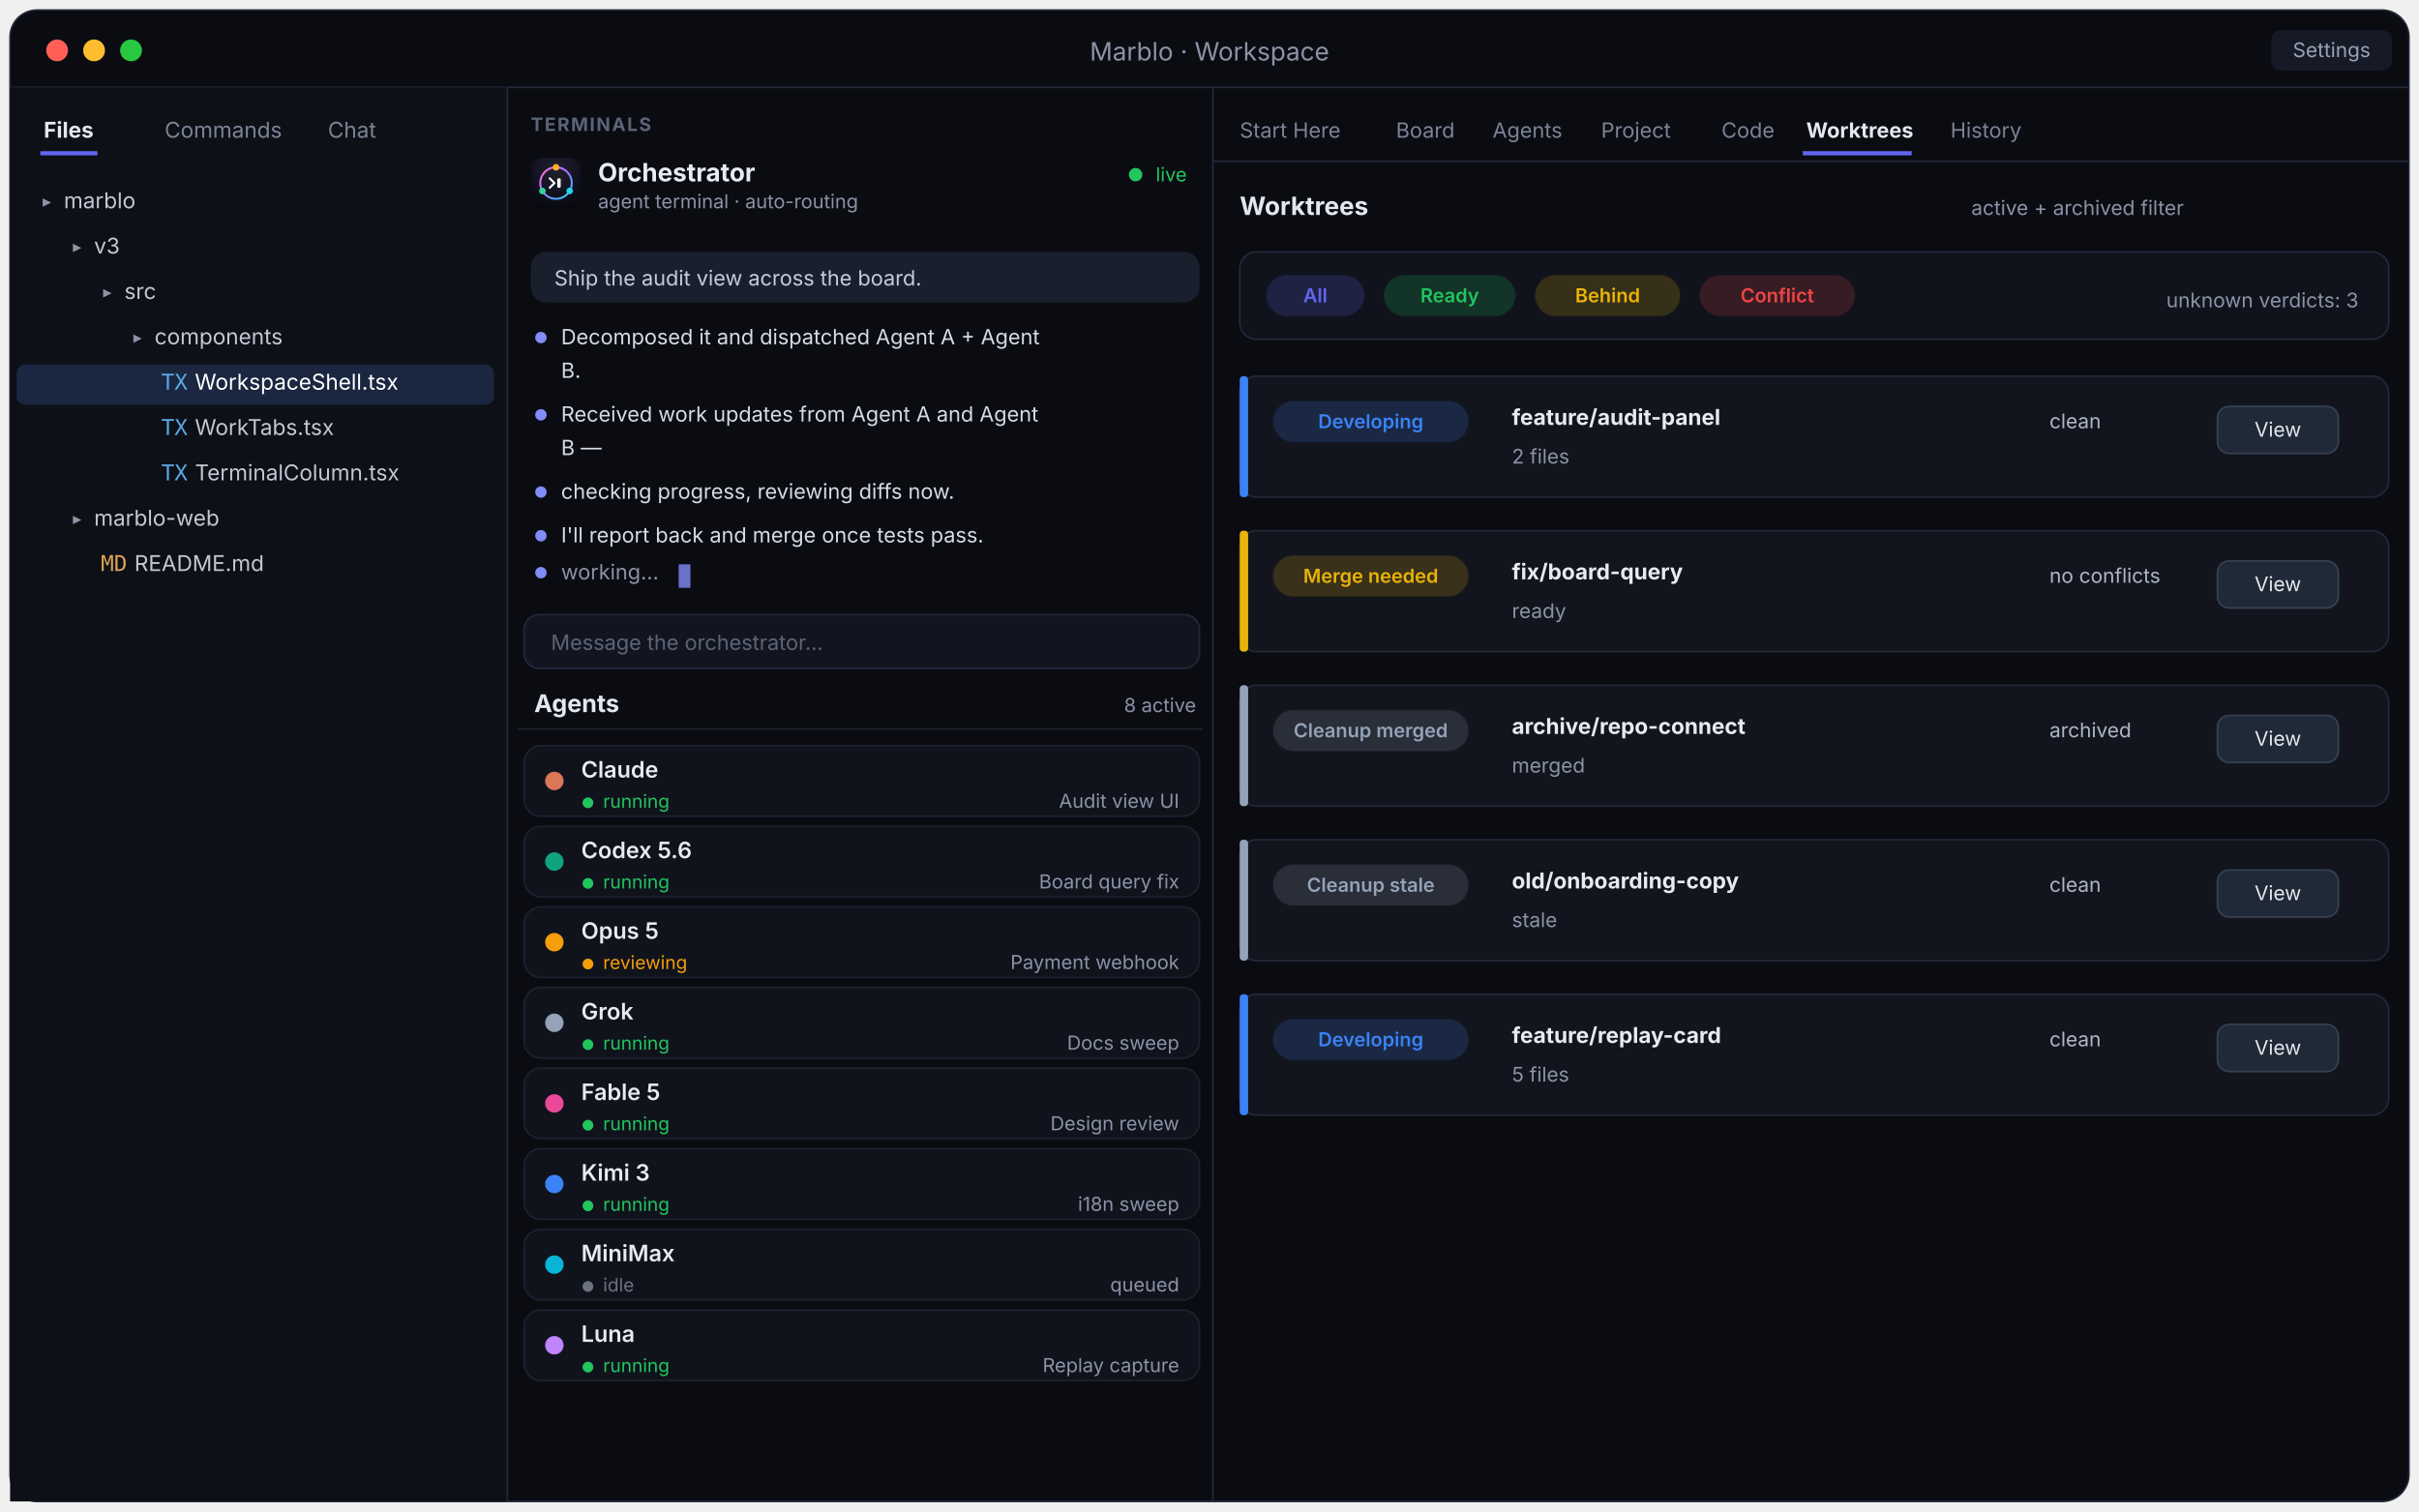
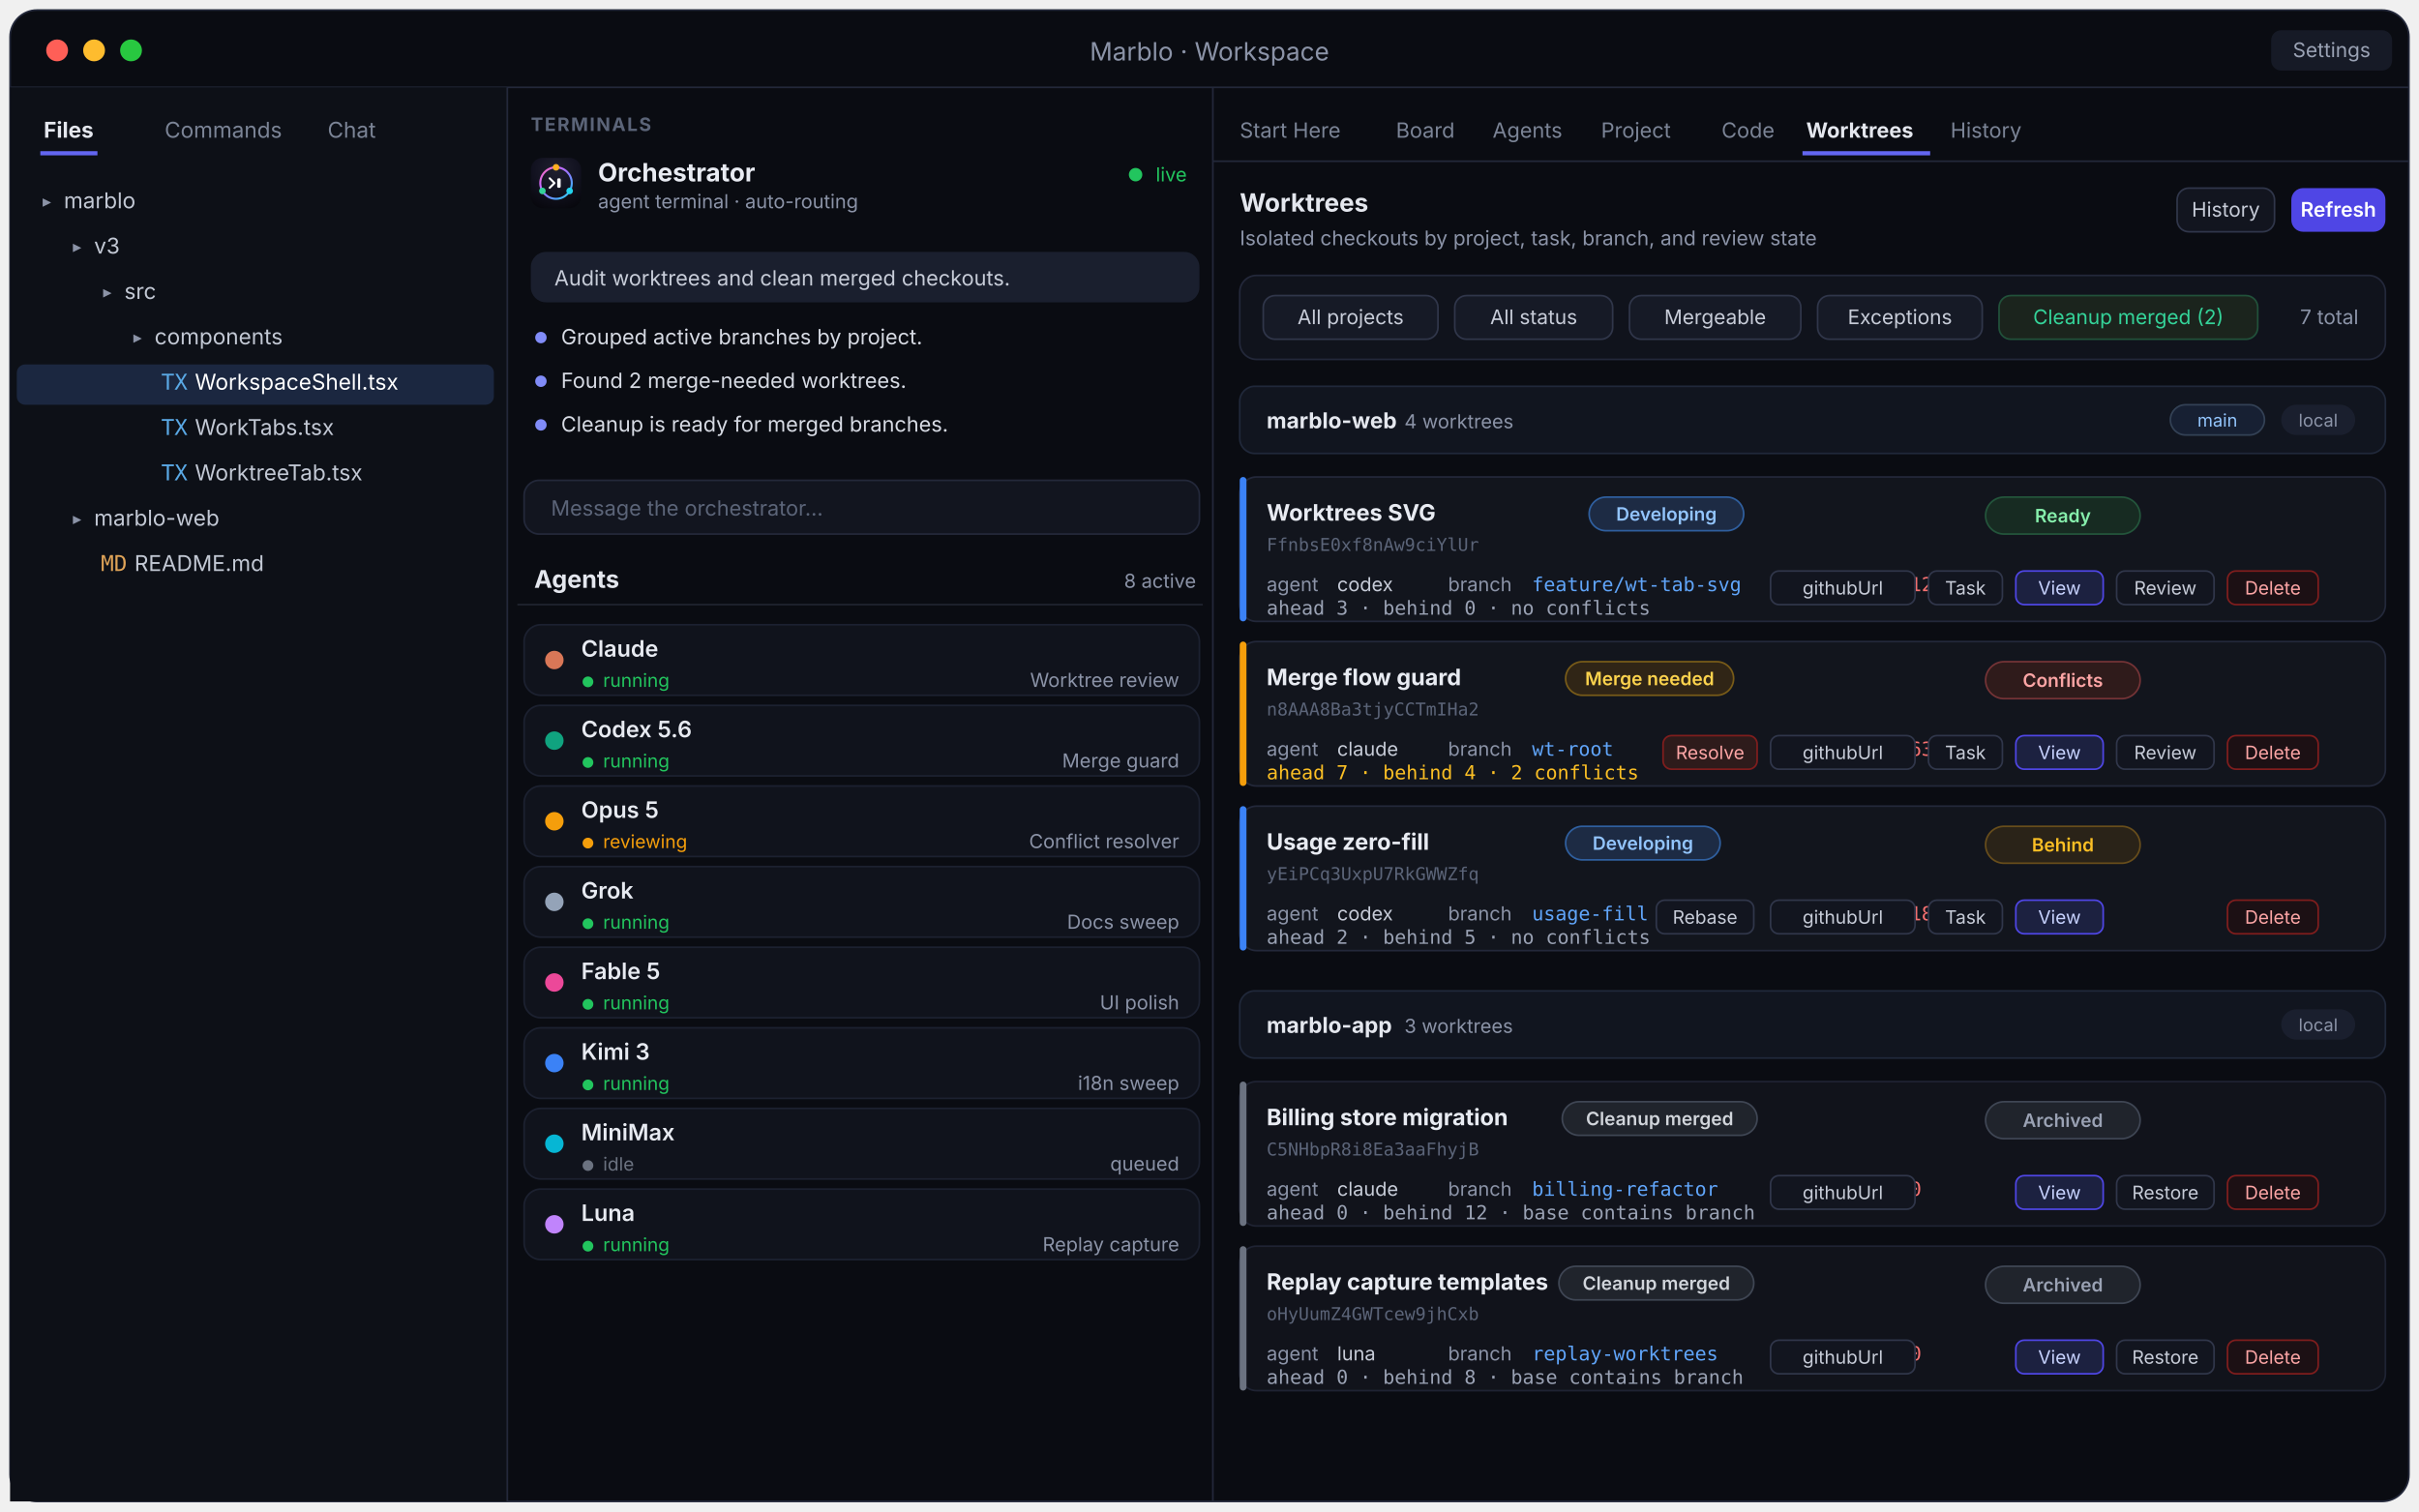
- <svg xmlns="http://www.w3.org/2000/svg" viewBox="0 0 1440 900" width="1440" height="900">
+ <svg xmlns="http://www.w3.org/2000/svg" viewBox="0 0 1440 900" width="1440" height="900" role="img" aria-label="Marblo workspace Worktrees tab mockup">
+   <defs>
+     <linearGradient id="brandMark" gradientUnits="userSpaceOnUse" x1="14" y1="12" x2="50" y2="52">
+       <stop offset="0" stop-color="#FF6FB5" />
+       <stop offset="0.3" stop-color="#C86BFF" />
+       <stop offset="0.55" stop-color="#8A7CFF" />
+       <stop offset="0.8" stop-color="#4AA8FF" />
+       <stop offset="1" stop-color="#38E0E8" />
+     </linearGradient>
+     <radialGradient id="markBg" cx="50%" cy="24%" r="80%">
+       <stop offset="0%" stop-color="#20202f" />
+       <stop offset="55%" stop-color="#121220" />
+       <stop offset="100%" stop-color="#08080e" />
+     </radialGradient>
+     <style>
+       .ui { font-family: system-ui, -apple-system, "Segoe UI", sans-serif; }
+       .mono { font-family: ui-monospace, "SF Mono", Menlo, monospace; }
+       .muted { fill: #8b93a7; }
+       .faint { fill: #5b6478; }
+       .text { fill: #e4e7ee; }
+       .soft { fill: #c2c8d4; }
+       .panel { fill: #10131c; stroke: #1c2130; }
+       .card { fill: #12151d; stroke: #23283a; }
+       .button { fill: #12151f; stroke: #30364a; }
+     </style>
+   </defs>
  <rect x="6" y="6" width="1428" height="888" rx="16" fill="#0a0c12" stroke="#23283a" />
  <circle cx="34" cy="30" r="6.5" fill="#ff5f57" />
  <circle cx="56" cy="30" r="6.5" fill="#febc2e" />
  <circle cx="78" cy="30" r="6.5" fill="#28c840" />
-   <text x="720" y="36" text-anchor="middle" font-size="15" fill="#8b93a7" font-family="system-ui,-apple-system,'Segoe UI',sans-serif">Marblo · Workspace</text>
+   <text x="720" y="36" text-anchor="middle" font-size="15" class="ui muted">Marblo · Workspace</text>
  <rect x="1352" y="18" width="72" height="24" rx="6" fill="#161a26" />
-   <text x="1388" y="34" text-anchor="middle" font-size="12" fill="#9aa2b4" font-family="system-ui,-apple-system,'Segoe UI',sans-serif">Settings</text>
+   <text x="1388" y="34" text-anchor="middle" font-size="12" class="ui" fill="#9aa2b4">Settings</text>
  <line x1="6" y1="52" x2="1434" y2="52" stroke="#23283a" />
  <rect x="6" y="52" width="296" height="842" fill="#0d1017" />
  <line x1="302" y1="52" x2="302" y2="894" stroke="#23283a" />
-   <text x="26" y="82" font-size="13" font-weight="700" fill="#e4e7ee" font-family="system-ui,-apple-system,'Segoe UI',sans-serif">Files</text>
+   <text x="26" y="82" font-size="13" font-weight="700" class="ui text">Files</text>
  <rect x="24" y="90" width="34" height="2.5" fill="#6366f1" />
-   <text x="98" y="82" font-size="13" fill="#7b8496" font-family="system-ui,-apple-system,'Segoe UI',sans-serif">Commands</text>
-   <text x="195.2" y="82" font-size="13" fill="#7b8496" font-family="system-ui,-apple-system,'Segoe UI',sans-serif">Chat</text>
-   <text x="24" y="124" font-size="13" fill="#8b93a7" font-family="ui-monospace,'SF Mono',Menlo,monospace">▸</text>
-   <text x="38" y="124" font-size="13" fill="#c2c8d4" font-family="system-ui,-apple-system,'Segoe UI',sans-serif">marblo</text>
-   <text x="42" y="151" font-size="13" fill="#8b93a7" font-family="ui-monospace,'SF Mono',Menlo,monospace">▸</text>
-   <text x="56" y="151" font-size="13" fill="#c2c8d4" font-family="system-ui,-apple-system,'Segoe UI',sans-serif">v3</text>
-   <text x="60" y="178" font-size="13" fill="#8b93a7" font-family="ui-monospace,'SF Mono',Menlo,monospace">▸</text>
-   <text x="74" y="178" font-size="13" fill="#c2c8d4" font-family="system-ui,-apple-system,'Segoe UI',sans-serif">src</text>
-   <text x="78" y="205" font-size="13" fill="#8b93a7" font-family="ui-monospace,'SF Mono',Menlo,monospace">▸</text>
-   <text x="92" y="205" font-size="13" fill="#c2c8d4" font-family="system-ui,-apple-system,'Segoe UI',sans-serif">components</text>
+   <text x="98" y="82" font-size="13" class="ui" fill="#7b8496">Commands</text>
+   <text x="195" y="82" font-size="13" class="ui" fill="#7b8496">Chat</text>
+   <text x="24" y="124" font-size="13" class="mono muted">▸</text>
+   <text x="38" y="124" font-size="13" class="ui soft">marblo</text>
+   <text x="42" y="151" font-size="13" class="mono muted">▸</text>
+   <text x="56" y="151" font-size="13" class="ui soft">v3</text>
+   <text x="60" y="178" font-size="13" class="mono muted">▸</text>
+   <text x="74" y="178" font-size="13" class="ui soft">src</text>
+   <text x="78" y="205" font-size="13" class="mono muted">▸</text>
+   <text x="92" y="205" font-size="13" class="ui soft">components</text>
  <rect x="10" y="217" width="284" height="24" rx="5" fill="#1b2740" />
-   <text x="96" y="232" font-size="13" fill="#5aa9e6" font-family="ui-monospace,'SF Mono',Menlo,monospace">TX</text>
-   <text x="116" y="232" font-size="13" fill="#fff" font-family="system-ui,-apple-system,'Segoe UI',sans-serif">WorkspaceShell.tsx</text>
-   <text x="96" y="259" font-size="13" fill="#5aa9e6" font-family="ui-monospace,'SF Mono',Menlo,monospace">TX</text>
-   <text x="116" y="259" font-size="13" fill="#c2c8d4" font-family="system-ui,-apple-system,'Segoe UI',sans-serif">WorkTabs.tsx</text>
-   <text x="96" y="286" font-size="13" fill="#5aa9e6" font-family="ui-monospace,'SF Mono',Menlo,monospace">TX</text>
-   <text x="116" y="286" font-size="13" fill="#c2c8d4" font-family="system-ui,-apple-system,'Segoe UI',sans-serif">TerminalColumn.tsx</text>
-   <text x="42" y="313" font-size="13" fill="#8b93a7" font-family="ui-monospace,'SF Mono',Menlo,monospace">▸</text>
-   <text x="56" y="313" font-size="13" fill="#c2c8d4" font-family="system-ui,-apple-system,'Segoe UI',sans-serif">marblo-web</text>
-   <text x="60" y="340" font-size="13" fill="#e0a458" font-family="ui-monospace,'SF Mono',Menlo,monospace">MD</text>
-   <text x="80" y="340" font-size="13" fill="#c2c8d4" font-family="system-ui,-apple-system,'Segoe UI',sans-serif">README.md</text>
+   <text x="96" y="232" font-size="13" class="mono" fill="#5aa9e6">TX</text>
+   <text x="116" y="232" font-size="13" class="ui" fill="#fff">WorkspaceShell.tsx</text>
+   <text x="96" y="259" font-size="13" class="mono" fill="#5aa9e6">TX</text>
+   <text x="116" y="259" font-size="13" class="ui soft">WorkTabs.tsx</text>
+   <text x="96" y="286" font-size="13" class="mono" fill="#5aa9e6">TX</text>
+   <text x="116" y="286" font-size="13" class="ui soft">WorktreeTab.tsx</text>
+   <text x="42" y="313" font-size="13" class="mono muted">▸</text>
+   <text x="56" y="313" font-size="13" class="ui soft">marblo-web</text>
+   <text x="60" y="340" font-size="13" class="mono" fill="#e0a458">MD</text>
+   <text x="80" y="340" font-size="13" class="ui soft">README.md</text>
  <line x1="722" y1="52" x2="722" y2="894" stroke="#23283a" />
-   <text x="316" y="78" font-size="11" font-weight="700" letter-spacing="0.08em" fill="#5b6478" font-family="system-ui,-apple-system,'Segoe UI',sans-serif">TERMINALS</text>
+   <text x="316" y="78" font-size="11" font-weight="700" letter-spacing="0.08em" class="ui faint">TERMINALS</text>
  <svg x="316" y="94" width="30" height="30" viewBox="0 0 64 64">
-     <defs>
-       <radialGradient id="mbg-316-94" cx="50%" cy="24%" r="80%">
-         <stop offset="0%" stop-color="#20202f" />
-         <stop offset="55%" stop-color="#121220" />
-         <stop offset="100%" stop-color="#08080e" />
-       </radialGradient>
-       <linearGradient id="mspec-316-94" gradientUnits="userSpaceOnUse" x1="14" y1="12" x2="50" y2="52">
-         <stop offset="0" stop-color="#FF6FB5" />
-         <stop offset="0.3" stop-color="#C86BFF" />
-         <stop offset="0.55" stop-color="#8A7CFF" />
-         <stop offset="0.8" stop-color="#4AA8FF" />
-         <stop offset="1" stop-color="#38E0E8" />
-       </linearGradient>
-     </defs>
-     <rect width="64" height="64" rx="15" fill="url(#mbg-316-94)" />
-     <circle cx="32" cy="32" r="20" fill="none" stroke="url(#mspec-316-94)" stroke-width="2.6" />
+     <rect width="64" height="64" rx="15" fill="url(#markBg)" />
+     <circle cx="32" cy="32" r="20" fill="none" stroke="url(#brandMark)" stroke-width="2.6" />
    <path d="M24 26 L30 32 L24 38" fill="none" stroke="#fff" stroke-width="2.6" stroke-linecap="round" stroke-linejoin="round" />
    <rect x="33.5" y="26" width="4.4" height="12" rx="1.6" fill="#fff" />
    <circle cx="32" cy="12" r="4.2" fill="#FFB020" />
    <circle cx="49.3" cy="42" r="4.2" fill="#22D3EE" />
    <circle cx="14.7" cy="42" r="4.2" fill="#34D399" />
  </svg>
-   <text x="356" y="108" font-size="15" font-weight="700" fill="#e8ebf2" font-family="system-ui,-apple-system,'Segoe UI',sans-serif">Orchestrator</text>
-   <text x="356" y="124" font-size="11.5" fill="#8b93a7" font-family="system-ui,-apple-system,'Segoe UI',sans-serif">agent terminal · auto-routing</text>
+   <text x="356" y="108" font-size="15" font-weight="700" class="ui" fill="#e8ebf2">Orchestrator</text>
+   <text x="356" y="124" font-size="11.5" class="ui muted">agent terminal · auto-routing</text>
  <circle cx="676" cy="104" r="4" fill="#22c55e" />
-   <text x="688" y="108" font-size="11.5" fill="#22c55e" font-family="system-ui,-apple-system,'Segoe UI',sans-serif">live</text>
+   <text x="688" y="108" font-size="11.5" class="ui" fill="#22c55e">live</text>
  <rect x="316" y="150" width="398" height="30" rx="9" fill="#1a1f2e" />
-   <text x="330" y="170" font-size="12.5" fill="#c7ccd8" font-family="system-ui,-apple-system,'Segoe UI',sans-serif">Ship the audit view across the board.</text>
+   <text x="330" y="170" font-size="12.5" class="ui" fill="#c7ccd8">Audit worktrees and clean merged checkouts.</text>
  <circle cx="322" cy="201" r="3.4" fill="#818cf8" />
-   <text x="334" y="205" font-size="12.5" fill="#d7dbe4" font-family="system-ui,-apple-system,'Segoe UI',sans-serif">Decomposed it and dispatched Agent A + Agent</text>
-   <circle cx="322" cy="247" r="3.4" fill="#818cf8" />
-   <text x="334" y="251" font-size="12.5" fill="#d7dbe4" font-family="system-ui,-apple-system,'Segoe UI',sans-serif">Received work updates from Agent A and Agent</text>
-   <circle cx="322" cy="293" r="3.4" fill="#818cf8" />
-   <text x="334" y="297" font-size="12.5" fill="#d7dbe4" font-family="system-ui,-apple-system,'Segoe UI',sans-serif">checking progress, reviewing diffs now.</text>
-   <circle cx="322" cy="319" r="3.4" fill="#818cf8" />
-   <text x="334" y="323" font-size="12.5" fill="#d7dbe4" font-family="system-ui,-apple-system,'Segoe UI',sans-serif">I'll report back and merge once tests pass.</text>
-   <circle cx="322" cy="341" r="3.4" fill="#818cf8" />
-   <text x="334" y="345" font-size="12.5" fill="#8b93a7" font-family="system-ui,-apple-system,'Segoe UI',sans-serif">working…</text>
-   <text x="334" y="225" font-size="12.5" fill="#d7dbe4" font-family="system-ui,-apple-system,'Segoe UI',sans-serif">B.</text>
-   <text x="334" y="271" font-size="12.5" fill="#d7dbe4" font-family="system-ui,-apple-system,'Segoe UI',sans-serif">B —</text>
-   <rect x="404" y="336" width="7" height="14" fill="#818cf8" opacity="0.8" />
-   <rect x="312" y="366" width="402" height="32" rx="9" fill="#12151f" stroke="#23283a" />
-   <text x="328" y="387" font-size="12.5" fill="#5b6478" font-family="system-ui,-apple-system,'Segoe UI',sans-serif">Message the orchestrator…</text>
-   <text x="318" y="424" font-size="14.5" font-weight="700" fill="#e4e7ee" font-family="system-ui,-apple-system,'Segoe UI',sans-serif">Agents</text>
-   <text x="712" y="424" text-anchor="end" font-size="11.5" fill="#8b93a7" font-family="system-ui,-apple-system,'Segoe UI',sans-serif">8 active</text>
-   <line x1="308" y1="434" x2="716" y2="434" stroke="#20242f" />
-   <rect x="312" y="444" width="402" height="42" rx="10" fill="#10131c" stroke="#1c2130" />
-   <circle cx="330" cy="465" r="5.5" fill="#d97757" />
-   <text x="346" y="463" font-size="13.5" font-weight="600" fill="#e7eaf1" font-family="system-ui,-apple-system,'Segoe UI',sans-serif">Claude</text>
-   <circle cx="350" cy="478" r="3.2" fill="#22c55e" />
-   <text x="359" y="481" font-size="11" fill="#22c55e" font-family="system-ui,-apple-system,'Segoe UI',sans-serif">running</text>
-   <text x="702" y="481" text-anchor="end" font-size="11.5" fill="#8b93a7" font-family="system-ui,-apple-system,'Segoe UI',sans-serif">Audit view UI</text>
-   <rect x="312" y="492" width="402" height="42" rx="10" fill="#10131c" stroke="#1c2130" />
-   <circle cx="330" cy="513" r="5.5" fill="#10a37f" />
-   <text x="346" y="511" font-size="13.5" font-weight="600" fill="#e7eaf1" font-family="system-ui,-apple-system,'Segoe UI',sans-serif">Codex 5.6</text>
-   <circle cx="350" cy="526" r="3.2" fill="#22c55e" />
-   <text x="359" y="529" font-size="11" fill="#22c55e" font-family="system-ui,-apple-system,'Segoe UI',sans-serif">running</text>
-   <text x="702" y="529" text-anchor="end" font-size="11.5" fill="#8b93a7" font-family="system-ui,-apple-system,'Segoe UI',sans-serif">Board query fix</text>
-   <rect x="312" y="540" width="402" height="42" rx="10" fill="#10131c" stroke="#1c2130" />
-   <circle cx="330" cy="561" r="5.5" fill="#f59e0b" />
-   <text x="346" y="559" font-size="13.5" font-weight="600" fill="#e7eaf1" font-family="system-ui,-apple-system,'Segoe UI',sans-serif">Opus 5</text>
-   <circle cx="350" cy="574" r="3.2" fill="#f59e0b" />
-   <text x="359" y="577" font-size="11" fill="#f59e0b" font-family="system-ui,-apple-system,'Segoe UI',sans-serif">reviewing</text>
-   <text x="702" y="577" text-anchor="end" font-size="11.5" fill="#8b93a7" font-family="system-ui,-apple-system,'Segoe UI',sans-serif">Payment webhook</text>
-   <rect x="312" y="588" width="402" height="42" rx="10" fill="#10131c" stroke="#1c2130" />
-   <circle cx="330" cy="609" r="5.5" fill="#94a3b8" />
-   <text x="346" y="607" font-size="13.5" font-weight="600" fill="#e7eaf1" font-family="system-ui,-apple-system,'Segoe UI',sans-serif">Grok</text>
-   <circle cx="350" cy="622" r="3.2" fill="#22c55e" />
-   <text x="359" y="625" font-size="11" fill="#22c55e" font-family="system-ui,-apple-system,'Segoe UI',sans-serif">running</text>
-   <text x="702" y="625" text-anchor="end" font-size="11.5" fill="#8b93a7" font-family="system-ui,-apple-system,'Segoe UI',sans-serif">Docs sweep</text>
-   <rect x="312" y="636" width="402" height="42" rx="10" fill="#10131c" stroke="#1c2130" />
-   <circle cx="330" cy="657" r="5.5" fill="#ec4899" />
-   <text x="346" y="655" font-size="13.5" font-weight="600" fill="#e7eaf1" font-family="system-ui,-apple-system,'Segoe UI',sans-serif">Fable 5</text>
-   <circle cx="350" cy="670" r="3.2" fill="#22c55e" />
-   <text x="359" y="673" font-size="11" fill="#22c55e" font-family="system-ui,-apple-system,'Segoe UI',sans-serif">running</text>
-   <text x="702" y="673" text-anchor="end" font-size="11.5" fill="#8b93a7" font-family="system-ui,-apple-system,'Segoe UI',sans-serif">Design review</text>
-   <rect x="312" y="684" width="402" height="42" rx="10" fill="#10131c" stroke="#1c2130" />
-   <circle cx="330" cy="705" r="5.5" fill="#3b82f6" />
-   <text x="346" y="703" font-size="13.5" font-weight="600" fill="#e7eaf1" font-family="system-ui,-apple-system,'Segoe UI',sans-serif">Kimi 3</text>
-   <circle cx="350" cy="718" r="3.2" fill="#22c55e" />
-   <text x="359" y="721" font-size="11" fill="#22c55e" font-family="system-ui,-apple-system,'Segoe UI',sans-serif">running</text>
-   <text x="702" y="721" text-anchor="end" font-size="11.5" fill="#8b93a7" font-family="system-ui,-apple-system,'Segoe UI',sans-serif">i18n sweep</text>
-   <rect x="312" y="732" width="402" height="42" rx="10" fill="#10131c" stroke="#1c2130" />
-   <circle cx="330" cy="753" r="5.5" fill="#06b6d4" />
-   <text x="346" y="751" font-size="13.5" font-weight="600" fill="#e7eaf1" font-family="system-ui,-apple-system,'Segoe UI',sans-serif">MiniMax</text>
-   <circle cx="350" cy="766" r="3.2" fill="#6b7280" />
-   <text x="359" y="769" font-size="11" fill="#6b7280" font-family="system-ui,-apple-system,'Segoe UI',sans-serif">idle</text>
-   <text x="702" y="769" text-anchor="end" font-size="11.5" fill="#8b93a7" font-family="system-ui,-apple-system,'Segoe UI',sans-serif">queued</text>
-   <rect x="312" y="780" width="402" height="42" rx="10" fill="#10131c" stroke="#1c2130" />
-   <circle cx="330" cy="801" r="5.5" fill="#c084fc" />
-   <text x="346" y="799" font-size="13.5" font-weight="600" fill="#e7eaf1" font-family="system-ui,-apple-system,'Segoe UI',sans-serif">Luna</text>
-   <circle cx="350" cy="814" r="3.2" fill="#22c55e" />
-   <text x="359" y="817" font-size="11" fill="#22c55e" font-family="system-ui,-apple-system,'Segoe UI',sans-serif">running</text>
-   <text x="702" y="817" text-anchor="end" font-size="11.5" fill="#8b93a7" font-family="system-ui,-apple-system,'Segoe UI',sans-serif">Replay capture</text>
-   <text x="738" y="82" font-size="12.5" font-weight="400" fill="#7b8496" font-family="system-ui,-apple-system,'Segoe UI',sans-serif">Start Here</text>
-   <text x="831" y="82" font-size="12.5" font-weight="400" fill="#7b8496" font-family="system-ui,-apple-system,'Segoe UI',sans-serif">Board</text>
-   <text x="888.5" y="82" font-size="12.5" font-weight="400" fill="#7b8496" font-family="system-ui,-apple-system,'Segoe UI',sans-serif">Agents</text>
-   <text x="953.1" y="82" font-size="12.5" font-weight="400" fill="#7b8496" font-family="system-ui,-apple-system,'Segoe UI',sans-serif">Project</text>
-   <text x="1024.8" y="82" font-size="12.5" font-weight="400" fill="#7b8496" font-family="system-ui,-apple-system,'Segoe UI',sans-serif">Code</text>
-   <text x="1075.2" y="82" font-size="12.5" font-weight="700" fill="#e4e7ee" font-family="system-ui,-apple-system,'Segoe UI',sans-serif">Worktrees</text>
-   <rect x="1073.2" y="90" width="64.8" height="2.5" fill="#6366f1" />
-   <text x="1161.1" y="82" font-size="12.5" font-weight="400" fill="#7b8496" font-family="system-ui,-apple-system,'Segoe UI',sans-serif">History</text>
-   <line x1="722" y1="96" x2="1434" y2="96" stroke="#23283a" />
-   <text x="738" y="128" font-size="15" font-weight="700" fill="#e4e7ee" font-family="system-ui,-apple-system,'Segoe UI',sans-serif">Worktrees</text>
-   <text x="1300" y="128" text-anchor="end" font-size="12" fill="#8b93a7" font-family="system-ui,-apple-system,'Segoe UI',sans-serif">active + archived filter</text>
-   <rect x="738" y="150" width="684" height="52" rx="10" fill="#10131c" stroke="#23283a" />
-   <rect x="754" y="164" width="58" height="24" rx="12" fill="#6366f1" opacity="0.18" stroke="#6366f1" stroke-opacity="0.35" />
-   <text x="783" y="180" text-anchor="middle" font-size="11.5" font-weight="600" fill="#6366f1" font-family="system-ui,-apple-system,'Segoe UI',sans-serif">All</text>
-   <rect x="824" y="164" width="78" height="24" rx="12" fill="#22c55e" opacity="0.18" stroke="#22c55e" stroke-opacity="0.35" />
-   <text x="863" y="180" text-anchor="middle" font-size="11.5" font-weight="600" fill="#22c55e" font-family="system-ui,-apple-system,'Segoe UI',sans-serif">Ready</text>
-   <rect x="914" y="164" width="86" height="24" rx="12" fill="#eab308" opacity="0.18" stroke="#eab308" stroke-opacity="0.35" />
-   <text x="957" y="180" text-anchor="middle" font-size="11.5" font-weight="600" fill="#eab308" font-family="system-ui,-apple-system,'Segoe UI',sans-serif">Behind</text>
-   <rect x="1012" y="164" width="92" height="24" rx="12" fill="#ef4444" opacity="0.18" stroke="#ef4444" stroke-opacity="0.35" />
-   <text x="1058" y="180" text-anchor="middle" font-size="11.5" font-weight="600" fill="#ef4444" font-family="system-ui,-apple-system,'Segoe UI',sans-serif">Conflict</text>
-   <text x="1404" y="183" text-anchor="end" font-size="12" fill="#8b93a7" font-family="system-ui,-apple-system,'Segoe UI',sans-serif">unknown verdicts: 3</text>
-   <rect x="738" y="224" width="684" height="72" rx="10" fill="#12151d" stroke="#23283a" />
-   <rect x="738" y="224" width="5" height="72" rx="2" fill="#3b82f6" />
-   <rect x="758" y="239" width="116" height="24" rx="12" fill="#3b82f6" opacity="0.18" stroke="#3b82f6" stroke-opacity="0.35" />
-   <text x="816" y="255" text-anchor="middle" font-size="11.5" font-weight="600" fill="#3b82f6" font-family="system-ui,-apple-system,'Segoe UI',sans-serif">Developing</text>
-   <text x="900" y="253" font-size="13" font-weight="700" fill="#e7eaf1" font-family="system-ui,-apple-system,'Segoe UI',sans-serif">feature/audit-panel</text>
-   <text x="900" y="276" font-size="12" fill="#8b93a7" font-family="system-ui,-apple-system,'Segoe UI',sans-serif">2 files</text>
-   <text x="1220" y="255" font-size="12" fill="#aeb6c6" font-family="system-ui,-apple-system,'Segoe UI',sans-serif">clean</text>
-   <rect x="1320" y="242" width="72" height="28" rx="7" fill="#1f2937" stroke="#374151" />
-   <text x="1356" y="260" text-anchor="middle" font-size="12" fill="#e5e7eb" font-family="system-ui,-apple-system,'Segoe UI',sans-serif">View</text>
-   <rect x="738" y="316" width="684" height="72" rx="10" fill="#12151d" stroke="#23283a" />
-   <rect x="738" y="316" width="5" height="72" rx="2" fill="#eab308" />
-   <rect x="758" y="331" width="116" height="24" rx="12" fill="#eab308" opacity="0.18" stroke="#eab308" stroke-opacity="0.35" />
-   <text x="816" y="347" text-anchor="middle" font-size="11.5" font-weight="600" fill="#eab308" font-family="system-ui,-apple-system,'Segoe UI',sans-serif">Merge needed</text>
-   <text x="900" y="345" font-size="13" font-weight="700" fill="#e7eaf1" font-family="system-ui,-apple-system,'Segoe UI',sans-serif">fix/board-query</text>
-   <text x="900" y="368" font-size="12" fill="#8b93a7" font-family="system-ui,-apple-system,'Segoe UI',sans-serif">ready</text>
-   <text x="1220" y="347" font-size="12" fill="#aeb6c6" font-family="system-ui,-apple-system,'Segoe UI',sans-serif">no conflicts</text>
-   <rect x="1320" y="334" width="72" height="28" rx="7" fill="#1f2937" stroke="#374151" />
-   <text x="1356" y="352" text-anchor="middle" font-size="12" fill="#e5e7eb" font-family="system-ui,-apple-system,'Segoe UI',sans-serif">View</text>
-   <rect x="738" y="408" width="684" height="72" rx="10" fill="#12151d" stroke="#23283a" />
-   <rect x="738" y="408" width="5" height="72" rx="2" fill="#94a3b8" />
-   <rect x="758" y="423" width="116" height="24" rx="12" fill="#94a3b8" opacity="0.18" stroke="#94a3b8" stroke-opacity="0.35" />
-   <text x="816" y="439" text-anchor="middle" font-size="11.5" font-weight="600" fill="#94a3b8" font-family="system-ui,-apple-system,'Segoe UI',sans-serif">Cleanup merged</text>
-   <text x="900" y="437" font-size="13" font-weight="700" fill="#e7eaf1" font-family="system-ui,-apple-system,'Segoe UI',sans-serif">archive/repo-connect</text>
-   <text x="900" y="460" font-size="12" fill="#8b93a7" font-family="system-ui,-apple-system,'Segoe UI',sans-serif">merged</text>
-   <text x="1220" y="439" font-size="12" fill="#aeb6c6" font-family="system-ui,-apple-system,'Segoe UI',sans-serif">archived</text>
-   <rect x="1320" y="426" width="72" height="28" rx="7" fill="#1f2937" stroke="#374151" />
-   <text x="1356" y="444" text-anchor="middle" font-size="12" fill="#e5e7eb" font-family="system-ui,-apple-system,'Segoe UI',sans-serif">View</text>
-   <rect x="738" y="500" width="684" height="72" rx="10" fill="#12151d" stroke="#23283a" />
-   <rect x="738" y="500" width="5" height="72" rx="2" fill="#94a3b8" />
-   <rect x="758" y="515" width="116" height="24" rx="12" fill="#94a3b8" opacity="0.18" stroke="#94a3b8" stroke-opacity="0.35" />
-   <text x="816" y="531" text-anchor="middle" font-size="11.5" font-weight="600" fill="#94a3b8" font-family="system-ui,-apple-system,'Segoe UI',sans-serif">Cleanup stale</text>
-   <text x="900" y="529" font-size="13" font-weight="700" fill="#e7eaf1" font-family="system-ui,-apple-system,'Segoe UI',sans-serif">old/onboarding-copy</text>
-   <text x="900" y="552" font-size="12" fill="#8b93a7" font-family="system-ui,-apple-system,'Segoe UI',sans-serif">stale</text>
-   <text x="1220" y="531" font-size="12" fill="#aeb6c6" font-family="system-ui,-apple-system,'Segoe UI',sans-serif">clean</text>
-   <rect x="1320" y="518" width="72" height="28" rx="7" fill="#1f2937" stroke="#374151" />
-   <text x="1356" y="536" text-anchor="middle" font-size="12" fill="#e5e7eb" font-family="system-ui,-apple-system,'Segoe UI',sans-serif">View</text>
-   <rect x="738" y="592" width="684" height="72" rx="10" fill="#12151d" stroke="#23283a" />
-   <rect x="738" y="592" width="5" height="72" rx="2" fill="#3b82f6" />
-   <rect x="758" y="607" width="116" height="24" rx="12" fill="#3b82f6" opacity="0.18" stroke="#3b82f6" stroke-opacity="0.35" />
-   <text x="816" y="623" text-anchor="middle" font-size="11.5" font-weight="600" fill="#3b82f6" font-family="system-ui,-apple-system,'Segoe UI',sans-serif">Developing</text>
-   <text x="900" y="621" font-size="13" font-weight="700" fill="#e7eaf1" font-family="system-ui,-apple-system,'Segoe UI',sans-serif">feature/replay-card</text>
-   <text x="900" y="644" font-size="12" fill="#8b93a7" font-family="system-ui,-apple-system,'Segoe UI',sans-serif">5 files</text>
-   <text x="1220" y="623" font-size="12" fill="#aeb6c6" font-family="system-ui,-apple-system,'Segoe UI',sans-serif">clean</text>
-   <rect x="1320" y="610" width="72" height="28" rx="7" fill="#1f2937" stroke="#374151" />
-   <text x="1356" y="628" text-anchor="middle" font-size="12" fill="#e5e7eb" font-family="system-ui,-apple-system,'Segoe UI',sans-serif">View</text>
+   <text x="334" y="205" font-size="12.5" class="ui" fill="#d7dbe4">Grouped active branches by project.</text>
+   <circle cx="322" cy="227" r="3.4" fill="#818cf8" />
+   <text x="334" y="231" font-size="12.5" class="ui" fill="#d7dbe4">Found 2 merge-needed worktrees.</text>
+   <circle cx="322" cy="253" r="3.4" fill="#818cf8" />
+   <text x="334" y="257" font-size="12.5" class="ui" fill="#d7dbe4">Cleanup is ready for merged branches.</text>
+   <rect x="312" y="286" width="402" height="32" rx="9" fill="#12151f" stroke="#23283a" />
+   <text x="328" y="307" font-size="12.5" class="ui faint">Message the orchestrator…</text>
+   <text x="318" y="350" font-size="14.5" font-weight="700" class="ui text">Agents</text>
+   <text x="712" y="350" text-anchor="end" font-size="11.5" class="ui muted">8 active</text>
+   <line x1="308" y1="360" x2="716" y2="360" stroke="#20242f" />
+   <g class="ui">
+     <rect x="312" y="372" width="402" height="42" rx="10" class="panel" />
+     <circle cx="330" cy="393" r="5.5" fill="#d97757" />
+     <text x="346" y="391" font-size="13.5" font-weight="600" fill="#e7eaf1">Claude</text>
+     <circle cx="350" cy="406" r="3.2" fill="#22c55e" />
+     <text x="359" y="409" font-size="11" fill="#22c55e">running</text>
+     <text x="702" y="409" text-anchor="end" font-size="11.5" fill="#8b93a7">Worktree review</text>
+     <rect x="312" y="420" width="402" height="42" rx="10" class="panel" />
+     <circle cx="330" cy="441" r="5.5" fill="#10a37f" />
+     <text x="346" y="439" font-size="13.5" font-weight="600" fill="#e7eaf1">Codex 5.6</text>
+     <circle cx="350" cy="454" r="3.2" fill="#22c55e" />
+     <text x="359" y="457" font-size="11" fill="#22c55e">running</text>
+     <text x="702" y="457" text-anchor="end" font-size="11.5" fill="#8b93a7">Merge guard</text>
+     <rect x="312" y="468" width="402" height="42" rx="10" class="panel" />
+     <circle cx="330" cy="489" r="5.5" fill="#f59e0b" />
+     <text x="346" y="487" font-size="13.5" font-weight="600" fill="#e7eaf1">Opus 5</text>
+     <circle cx="350" cy="502" r="3.2" fill="#f59e0b" />
+     <text x="359" y="505" font-size="11" fill="#f59e0b">reviewing</text>
+     <text x="702" y="505" text-anchor="end" font-size="11.5" fill="#8b93a7">Conflict resolver</text>
+     <rect x="312" y="516" width="402" height="42" rx="10" class="panel" />
+     <circle cx="330" cy="537" r="5.5" fill="#94a3b8" />
+     <text x="346" y="535" font-size="13.5" font-weight="600" fill="#e7eaf1">Grok</text>
+     <circle cx="350" cy="550" r="3.2" fill="#22c55e" />
+     <text x="359" y="553" font-size="11" fill="#22c55e">running</text>
+     <text x="702" y="553" text-anchor="end" font-size="11.5" fill="#8b93a7">Docs sweep</text>
+     <rect x="312" y="564" width="402" height="42" rx="10" class="panel" />
+     <circle cx="330" cy="585" r="5.5" fill="#ec4899" />
+     <text x="346" y="583" font-size="13.5" font-weight="600" fill="#e7eaf1">Fable 5</text>
+     <circle cx="350" cy="598" r="3.2" fill="#22c55e" />
+     <text x="359" y="601" font-size="11" fill="#22c55e">running</text>
+     <text x="702" y="601" text-anchor="end" font-size="11.5" fill="#8b93a7">UI polish</text>
+     <rect x="312" y="612" width="402" height="42" rx="10" class="panel" />
+     <circle cx="330" cy="633" r="5.5" fill="#3b82f6" />
+     <text x="346" y="631" font-size="13.5" font-weight="600" fill="#e7eaf1">Kimi 3</text>
+     <circle cx="350" cy="646" r="3.2" fill="#22c55e" />
+     <text x="359" y="649" font-size="11" fill="#22c55e">running</text>
+     <text x="702" y="649" text-anchor="end" font-size="11.5" fill="#8b93a7">i18n sweep</text>
+     <rect x="312" y="660" width="402" height="42" rx="10" class="panel" />
+     <circle cx="330" cy="681" r="5.5" fill="#06b6d4" />
+     <text x="346" y="679" font-size="13.5" font-weight="600" fill="#e7eaf1">MiniMax</text>
+     <circle cx="350" cy="694" r="3.2" fill="#6b7280" />
+     <text x="359" y="697" font-size="11" fill="#6b7280">idle</text>
+     <text x="702" y="697" text-anchor="end" font-size="11.5" fill="#8b93a7">queued</text>
+     <rect x="312" y="708" width="402" height="42" rx="10" class="panel" />
+     <circle cx="330" cy="729" r="5.5" fill="#c084fc" />
+     <text x="346" y="727" font-size="13.5" font-weight="600" fill="#e7eaf1">Luna</text>
+     <circle cx="350" cy="742" r="3.2" fill="#22c55e" />
+     <text x="359" y="745" font-size="11" fill="#22c55e">running</text>
+     <text x="702" y="745" text-anchor="end" font-size="11.5" fill="#8b93a7">Replay capture</text>
+   </g>
+   <g class="ui">
+     <text x="738" y="82" font-size="12.5" fill="#7b8496">Start Here</text>
+     <text x="831" y="82" font-size="12.5" fill="#7b8496">Board</text>
+     <text x="888.5" y="82" font-size="12.5" fill="#7b8496">Agents</text>
+     <text x="953.1" y="82" font-size="12.5" fill="#7b8496">Project</text>
+     <text x="1024.8" y="82" font-size="12.5" fill="#7b8496">Code</text>
+     <text x="1075.2" y="82" font-size="12.5" font-weight="700" fill="#e4e7ee">Worktrees</text>
+     <rect x="1073" y="90" width="76" height="2.5" fill="#6366f1" />
+     <text x="1161.1" y="82" font-size="12.5" fill="#7b8496">History</text>
+     <line x1="722" y1="96" x2="1434" y2="96" stroke="#23283a" />
+     <text x="738" y="126" font-size="15" font-weight="700" fill="#e4e7ee">Worktrees</text>
+     <text x="738" y="146" font-size="12" fill="#8b93a7">Isolated checkouts by project, task, branch, and review state</text>
+     <rect x="1296" y="112" width="58" height="26" rx="7" fill="#12151f" stroke="#30364a" />
+     <text x="1325" y="129" text-anchor="middle" font-size="12" fill="#c7ccd8">History</text>
+     <rect x="1364" y="112" width="56" height="26" rx="7" fill="#4f46e5" />
+     <text x="1392" y="129" text-anchor="middle" font-size="12" font-weight="600" fill="#fff">Refresh</text>
+     <rect x="738" y="164" width="682" height="50" rx="10" fill="#10131c" stroke="#23283a" />
+     <rect x="752" y="176" width="104" height="26" rx="7" fill="#161a26" stroke="#30364a" />
+     <text x="804" y="193" text-anchor="middle" font-size="12" fill="#c7ccd8">All projects</text>
+     <rect x="866" y="176" width="94" height="26" rx="7" fill="#161a26" stroke="#30364a" />
+     <text x="913" y="193" text-anchor="middle" font-size="12" fill="#c7ccd8">All status</text>
+     <rect x="970" y="176" width="102" height="26" rx="7" fill="#161a26" stroke="#30364a" />
+     <text x="1021" y="193" text-anchor="middle" font-size="12" fill="#c7ccd8">Mergeable</text>
+     <rect x="1082" y="176" width="98" height="26" rx="7" fill="#161a26" stroke="#30364a" />
+     <text x="1131" y="193" text-anchor="middle" font-size="12" fill="#c7ccd8">Exceptions</text>
+     <rect x="1190" y="176" width="154" height="26" rx="7" fill="#1b241d" stroke="#21513a" />
+     <text x="1267" y="193" text-anchor="middle" font-size="12" fill="#34d399">Cleanup merged (2)</text>
+     <text x="1404" y="193" text-anchor="end" font-size="12" fill="#8b93a7">7 total</text>
+     <rect x="738" y="230" width="682" height="40" rx="9" fill="#11151f" stroke="#20283a" />
+     <text x="754" y="255" font-size="13" font-weight="700" fill="#e4e7ee">marblo-web</text>
+     <text x="836" y="255" font-size="11.5" fill="#8b93a7">4 worktrees</text>
+     <rect x="1292" y="241" width="56" height="18" rx="9" fill="#172033" stroke="#334155" />
+     <text x="1320" y="254" text-anchor="middle" font-size="10.5" fill="#93c5fd">main</text>
+     <rect x="1358" y="241" width="44" height="18" rx="9" fill="#1a1f2e" />
+     <text x="1380" y="254" text-anchor="middle" font-size="10.5" fill="#8b93a7">local</text>
+   </g>
+   <g class="ui">
+     <rect x="738" y="284" width="682" height="86" rx="10" class="card" />
+     <rect x="738" y="284" width="4" height="86" rx="2" fill="#3b82f6" />
+     <text x="754" y="310" font-size="13.5" font-weight="700" fill="#e8ebf2">Worktrees SVG</text>
+     <rect x="946" y="296" width="92" height="20" rx="10" fill="#1d2b44" stroke="#2f5f9f" />
+     <text x="992" y="310" text-anchor="middle" font-size="11" font-weight="600" fill="#93c5fd">Developing</text>
+     <text x="754" y="328" font-size="10.5" class="mono" fill="#5b6478">FfnbsE0xf8nAw9ciYlUr</text>
+     <text x="754" y="352" font-size="11.5" fill="#8b93a7">agent</text>
+     <text x="796" y="352" font-size="11.5" fill="#c7ccd8">codex</text>
+     <text x="862" y="352" font-size="11.5" fill="#8b93a7">branch</text>
+     <text x="912" y="352" font-size="11.5" class="mono" fill="#60a5fa">feature/wt-tab-svg</text>
+     <text x="1086" y="352" font-size="11.5" class="mono" fill="#34d399">+148</text>
+     <text x="1130" y="352" font-size="11.5" class="mono" fill="#f87171">-12</text>
+     <rect x="1182" y="296" width="92" height="22" rx="11" fill="#172b22" stroke="#23553b" />
+     <text x="1228" y="311" text-anchor="middle" font-size="11" font-weight="600" fill="#86efac">Ready</text>
+     <text x="754" y="366" font-size="11.5" class="mono" fill="#9aa2b4">ahead 3 · behind 0 · no conflicts</text>
+     <rect x="1054" y="340" width="86" height="20" rx="5" class="button" />
+     <text x="1097" y="354" text-anchor="middle" font-size="11" fill="#c7ccd8">githubUrl</text>
+     <rect x="1148" y="340" width="44" height="20" rx="5" class="button" />
+     <text x="1170" y="354" text-anchor="middle" font-size="11" fill="#c7ccd8">Task</text>
+     <rect x="1200" y="340" width="52" height="20" rx="5" fill="#1c2140" stroke="#4f46e5" />
+     <text x="1226" y="354" text-anchor="middle" font-size="11" fill="#c7d2fe">View</text>
+     <rect x="1260" y="340" width="58" height="20" rx="5" class="button" />
+     <text x="1289" y="354" text-anchor="middle" font-size="11" fill="#c7ccd8">Review</text>
+     <rect x="1326" y="340" width="54" height="20" rx="5" fill="#1c1014" stroke="#7f1d1d" />
+     <text x="1353" y="354" text-anchor="middle" font-size="11" fill="#fca5a5">Delete</text>
+     <rect x="738" y="382" width="682" height="86" rx="10" class="card" />
+     <rect x="738" y="382" width="4" height="86" rx="2" fill="#f59e0b" />
+     <text x="754" y="408" font-size="13.5" font-weight="700" fill="#e8ebf2">Merge flow guard</text>
+     <rect x="932" y="394" width="100" height="20" rx="10" fill="#302516" stroke="#785b18" />
+     <text x="982" y="408" text-anchor="middle" font-size="11" font-weight="600" fill="#fcd34d">Merge needed</text>
+     <text x="754" y="426" font-size="10.5" class="mono" fill="#5b6478">n8AAA8Ba3tjyCCTmIHa2</text>
+     <text x="754" y="450" font-size="11.5" fill="#8b93a7">agent</text>
+     <text x="796" y="450" font-size="11.5" fill="#c7ccd8">claude</text>
+     <text x="862" y="450" font-size="11.5" fill="#8b93a7">branch</text>
+     <text x="912" y="450" font-size="11.5" class="mono" fill="#60a5fa">wt-root</text>
+     <text x="1086" y="450" font-size="11.5" class="mono" fill="#34d399">+241</text>
+     <text x="1130" y="450" font-size="11.5" class="mono" fill="#f87171">-63</text>
+     <rect x="1182" y="394" width="92" height="22" rx="11" fill="#2f1b1b" stroke="#743336" />
+     <text x="1228" y="409" text-anchor="middle" font-size="11" font-weight="600" fill="#fca5a5">Conflicts</text>
+     <text x="754" y="464" font-size="11.5" class="mono" fill="#fbbf24">ahead 7 · behind 4 · 2 conflicts</text>
+     <rect x="990" y="438" width="56" height="20" rx="5" fill="#2e1b1b" stroke="#7f1d1d" />
+     <text x="1018" y="452" text-anchor="middle" font-size="11" fill="#fca5a5">Resolve</text>
+     <rect x="1054" y="438" width="86" height="20" rx="5" class="button" />
+     <text x="1097" y="452" text-anchor="middle" font-size="11" fill="#c7ccd8">githubUrl</text>
+     <rect x="1148" y="438" width="44" height="20" rx="5" class="button" />
+     <text x="1170" y="452" text-anchor="middle" font-size="11" fill="#c7ccd8">Task</text>
+     <rect x="1200" y="438" width="52" height="20" rx="5" fill="#1c2140" stroke="#4f46e5" />
+     <text x="1226" y="452" text-anchor="middle" font-size="11" fill="#c7d2fe">View</text>
+     <rect x="1260" y="438" width="58" height="20" rx="5" class="button" />
+     <text x="1289" y="452" text-anchor="middle" font-size="11" fill="#c7ccd8">Review</text>
+     <rect x="1326" y="438" width="54" height="20" rx="5" fill="#1c1014" stroke="#7f1d1d" />
+     <text x="1353" y="452" text-anchor="middle" font-size="11" fill="#fca5a5">Delete</text>
+     <rect x="738" y="480" width="682" height="86" rx="10" class="card" />
+     <rect x="738" y="480" width="4" height="86" rx="2" fill="#3b82f6" />
+     <text x="754" y="506" font-size="13.5" font-weight="700" fill="#e8ebf2">Usage zero-fill</text>
+     <rect x="932" y="492" width="92" height="20" rx="10" fill="#1d2b44" stroke="#2f5f9f" />
+     <text x="978" y="506" text-anchor="middle" font-size="11" font-weight="600" fill="#93c5fd">Developing</text>
+     <text x="754" y="524" font-size="10.5" class="mono" fill="#5b6478">yEiPCq3UxpU7RkGWWZfq</text>
+     <text x="754" y="548" font-size="11.5" fill="#8b93a7">agent</text>
+     <text x="796" y="548" font-size="11.5" fill="#c7ccd8">codex</text>
+     <text x="862" y="548" font-size="11.5" fill="#8b93a7">branch</text>
+     <text x="912" y="548" font-size="11.5" class="mono" fill="#60a5fa">usage-fill</text>
+     <text x="1086" y="548" font-size="11.5" class="mono" fill="#34d399">+86</text>
+     <text x="1130" y="548" font-size="11.5" class="mono" fill="#f87171">-18</text>
+     <rect x="1182" y="492" width="92" height="22" rx="11" fill="#2a2318" stroke="#674d1b" />
+     <text x="1228" y="507" text-anchor="middle" font-size="11" font-weight="600" fill="#fbbf24">Behind</text>
+     <text x="754" y="562" font-size="11.5" class="mono" fill="#9aa2b4">ahead 2 · behind 5 · no conflicts</text>
+     <rect x="986" y="536" width="58" height="20" rx="5" class="button" />
+     <text x="1015" y="550" text-anchor="middle" font-size="11" fill="#c7ccd8">Rebase</text>
+     <rect x="1054" y="536" width="86" height="20" rx="5" class="button" />
+     <text x="1097" y="550" text-anchor="middle" font-size="11" fill="#c7ccd8">githubUrl</text>
+     <rect x="1148" y="536" width="44" height="20" rx="5" class="button" />
+     <text x="1170" y="550" text-anchor="middle" font-size="11" fill="#c7ccd8">Task</text>
+     <rect x="1200" y="536" width="52" height="20" rx="5" fill="#1c2140" stroke="#4f46e5" />
+     <text x="1226" y="550" text-anchor="middle" font-size="11" fill="#c7d2fe">View</text>
+     <rect x="1326" y="536" width="54" height="20" rx="5" fill="#1c1014" stroke="#7f1d1d" />
+     <text x="1353" y="550" text-anchor="middle" font-size="11" fill="#fca5a5">Delete</text>
+     <rect x="738" y="590" width="682" height="40" rx="9" fill="#11151f" stroke="#20283a" />
+     <text x="754" y="615" font-size="13" font-weight="700" fill="#e4e7ee">marblo-app</text>
+     <text x="836" y="615" font-size="11.5" fill="#8b93a7">3 worktrees</text>
+     <rect x="1358" y="601" width="44" height="18" rx="9" fill="#1a1f2e" />
+     <text x="1380" y="614" text-anchor="middle" font-size="10.5" fill="#8b93a7">local</text>
+     <rect x="738" y="644" width="682" height="86" rx="10" class="card" opacity="0.82" />
+     <rect x="738" y="644" width="4" height="86" rx="2" fill="#6b7280" />
+     <text x="754" y="670" font-size="13.5" font-weight="700" fill="#e8ebf2">Billing store migration</text>
+     <rect x="930" y="656" width="116" height="20" rx="10" fill="#20242c" stroke="#3f4654" />
+     <text x="988" y="670" text-anchor="middle" font-size="11" font-weight="600" fill="#d1d5db">Cleanup merged</text>
+     <text x="754" y="688" font-size="10.5" class="mono" fill="#5b6478">C5NHbpR8i8Ea3aaFhyjB</text>
+     <text x="754" y="712" font-size="11.5" fill="#8b93a7">agent</text>
+     <text x="796" y="712" font-size="11.5" fill="#c7ccd8">claude</text>
+     <text x="862" y="712" font-size="11.5" fill="#8b93a7">branch</text>
+     <text x="912" y="712" font-size="11.5" class="mono" fill="#60a5fa">billing-refactor</text>
+     <text x="1086" y="712" font-size="11.5" class="mono" fill="#34d399">+0</text>
+     <text x="1130" y="712" font-size="11.5" class="mono" fill="#f87171">-0</text>
+     <rect x="1182" y="656" width="92" height="22" rx="11" fill="#20242c" stroke="#3f4654" />
+     <text x="1228" y="671" text-anchor="middle" font-size="11" font-weight="600" fill="#9aa2b4">Archived</text>
+     <text x="754" y="726" font-size="11.5" class="mono" fill="#9aa2b4">ahead 0 · behind 12 · base contains branch</text>
+     <rect x="1054" y="700" width="86" height="20" rx="5" class="button" />
+     <text x="1097" y="714" text-anchor="middle" font-size="11" fill="#c7ccd8">githubUrl</text>
+     <rect x="1200" y="700" width="52" height="20" rx="5" fill="#1c2140" stroke="#4f46e5" />
+     <text x="1226" y="714" text-anchor="middle" font-size="11" fill="#c7d2fe">View</text>
+     <rect x="1260" y="700" width="58" height="20" rx="5" class="button" />
+     <text x="1289" y="714" text-anchor="middle" font-size="11" fill="#c7ccd8">Restore</text>
+     <rect x="1326" y="700" width="54" height="20" rx="5" fill="#1c1014" stroke="#7f1d1d" />
+     <text x="1353" y="714" text-anchor="middle" font-size="11" fill="#fca5a5">Delete</text>
+     <rect x="738" y="742" width="682" height="86" rx="10" class="card" opacity="0.82" />
+     <rect x="738" y="742" width="4" height="86" rx="2" fill="#6b7280" />
+     <text x="754" y="768" font-size="13.5" font-weight="700" fill="#e8ebf2">Replay capture templates</text>
+     <rect x="928" y="754" width="116" height="20" rx="10" fill="#20242c" stroke="#3f4654" />
+     <text x="986" y="768" text-anchor="middle" font-size="11" font-weight="600" fill="#d1d5db">Cleanup merged</text>
+     <text x="754" y="786" font-size="10.5" class="mono" fill="#5b6478">oHyUumZ4GWTcew9jhCxb</text>
+     <text x="754" y="810" font-size="11.5" fill="#8b93a7">agent</text>
+     <text x="796" y="810" font-size="11.5" fill="#c7ccd8">luna</text>
+     <text x="862" y="810" font-size="11.5" fill="#8b93a7">branch</text>
+     <text x="912" y="810" font-size="11.5" class="mono" fill="#60a5fa">replay-worktrees</text>
+     <text x="1086" y="810" font-size="11.5" class="mono" fill="#34d399">+0</text>
+     <text x="1130" y="810" font-size="11.5" class="mono" fill="#f87171">-0</text>
+     <rect x="1182" y="754" width="92" height="22" rx="11" fill="#20242c" stroke="#3f4654" />
+     <text x="1228" y="769" text-anchor="middle" font-size="11" font-weight="600" fill="#9aa2b4">Archived</text>
+     <text x="754" y="824" font-size="11.5" class="mono" fill="#9aa2b4">ahead 0 · behind 8 · base contains branch</text>
+     <rect x="1054" y="798" width="86" height="20" rx="5" class="button" />
+     <text x="1097" y="812" text-anchor="middle" font-size="11" fill="#c7ccd8">githubUrl</text>
+     <rect x="1200" y="798" width="52" height="20" rx="5" fill="#1c2140" stroke="#4f46e5" />
+     <text x="1226" y="812" text-anchor="middle" font-size="11" fill="#c7d2fe">View</text>
+     <rect x="1260" y="798" width="58" height="20" rx="5" class="button" />
+     <text x="1289" y="812" text-anchor="middle" font-size="11" fill="#c7ccd8">Restore</text>
+     <rect x="1326" y="798" width="54" height="20" rx="5" fill="#1c1014" stroke="#7f1d1d" />
+     <text x="1353" y="812" text-anchor="middle" font-size="11" fill="#fca5a5">Delete</text>
+   </g>
</svg>
